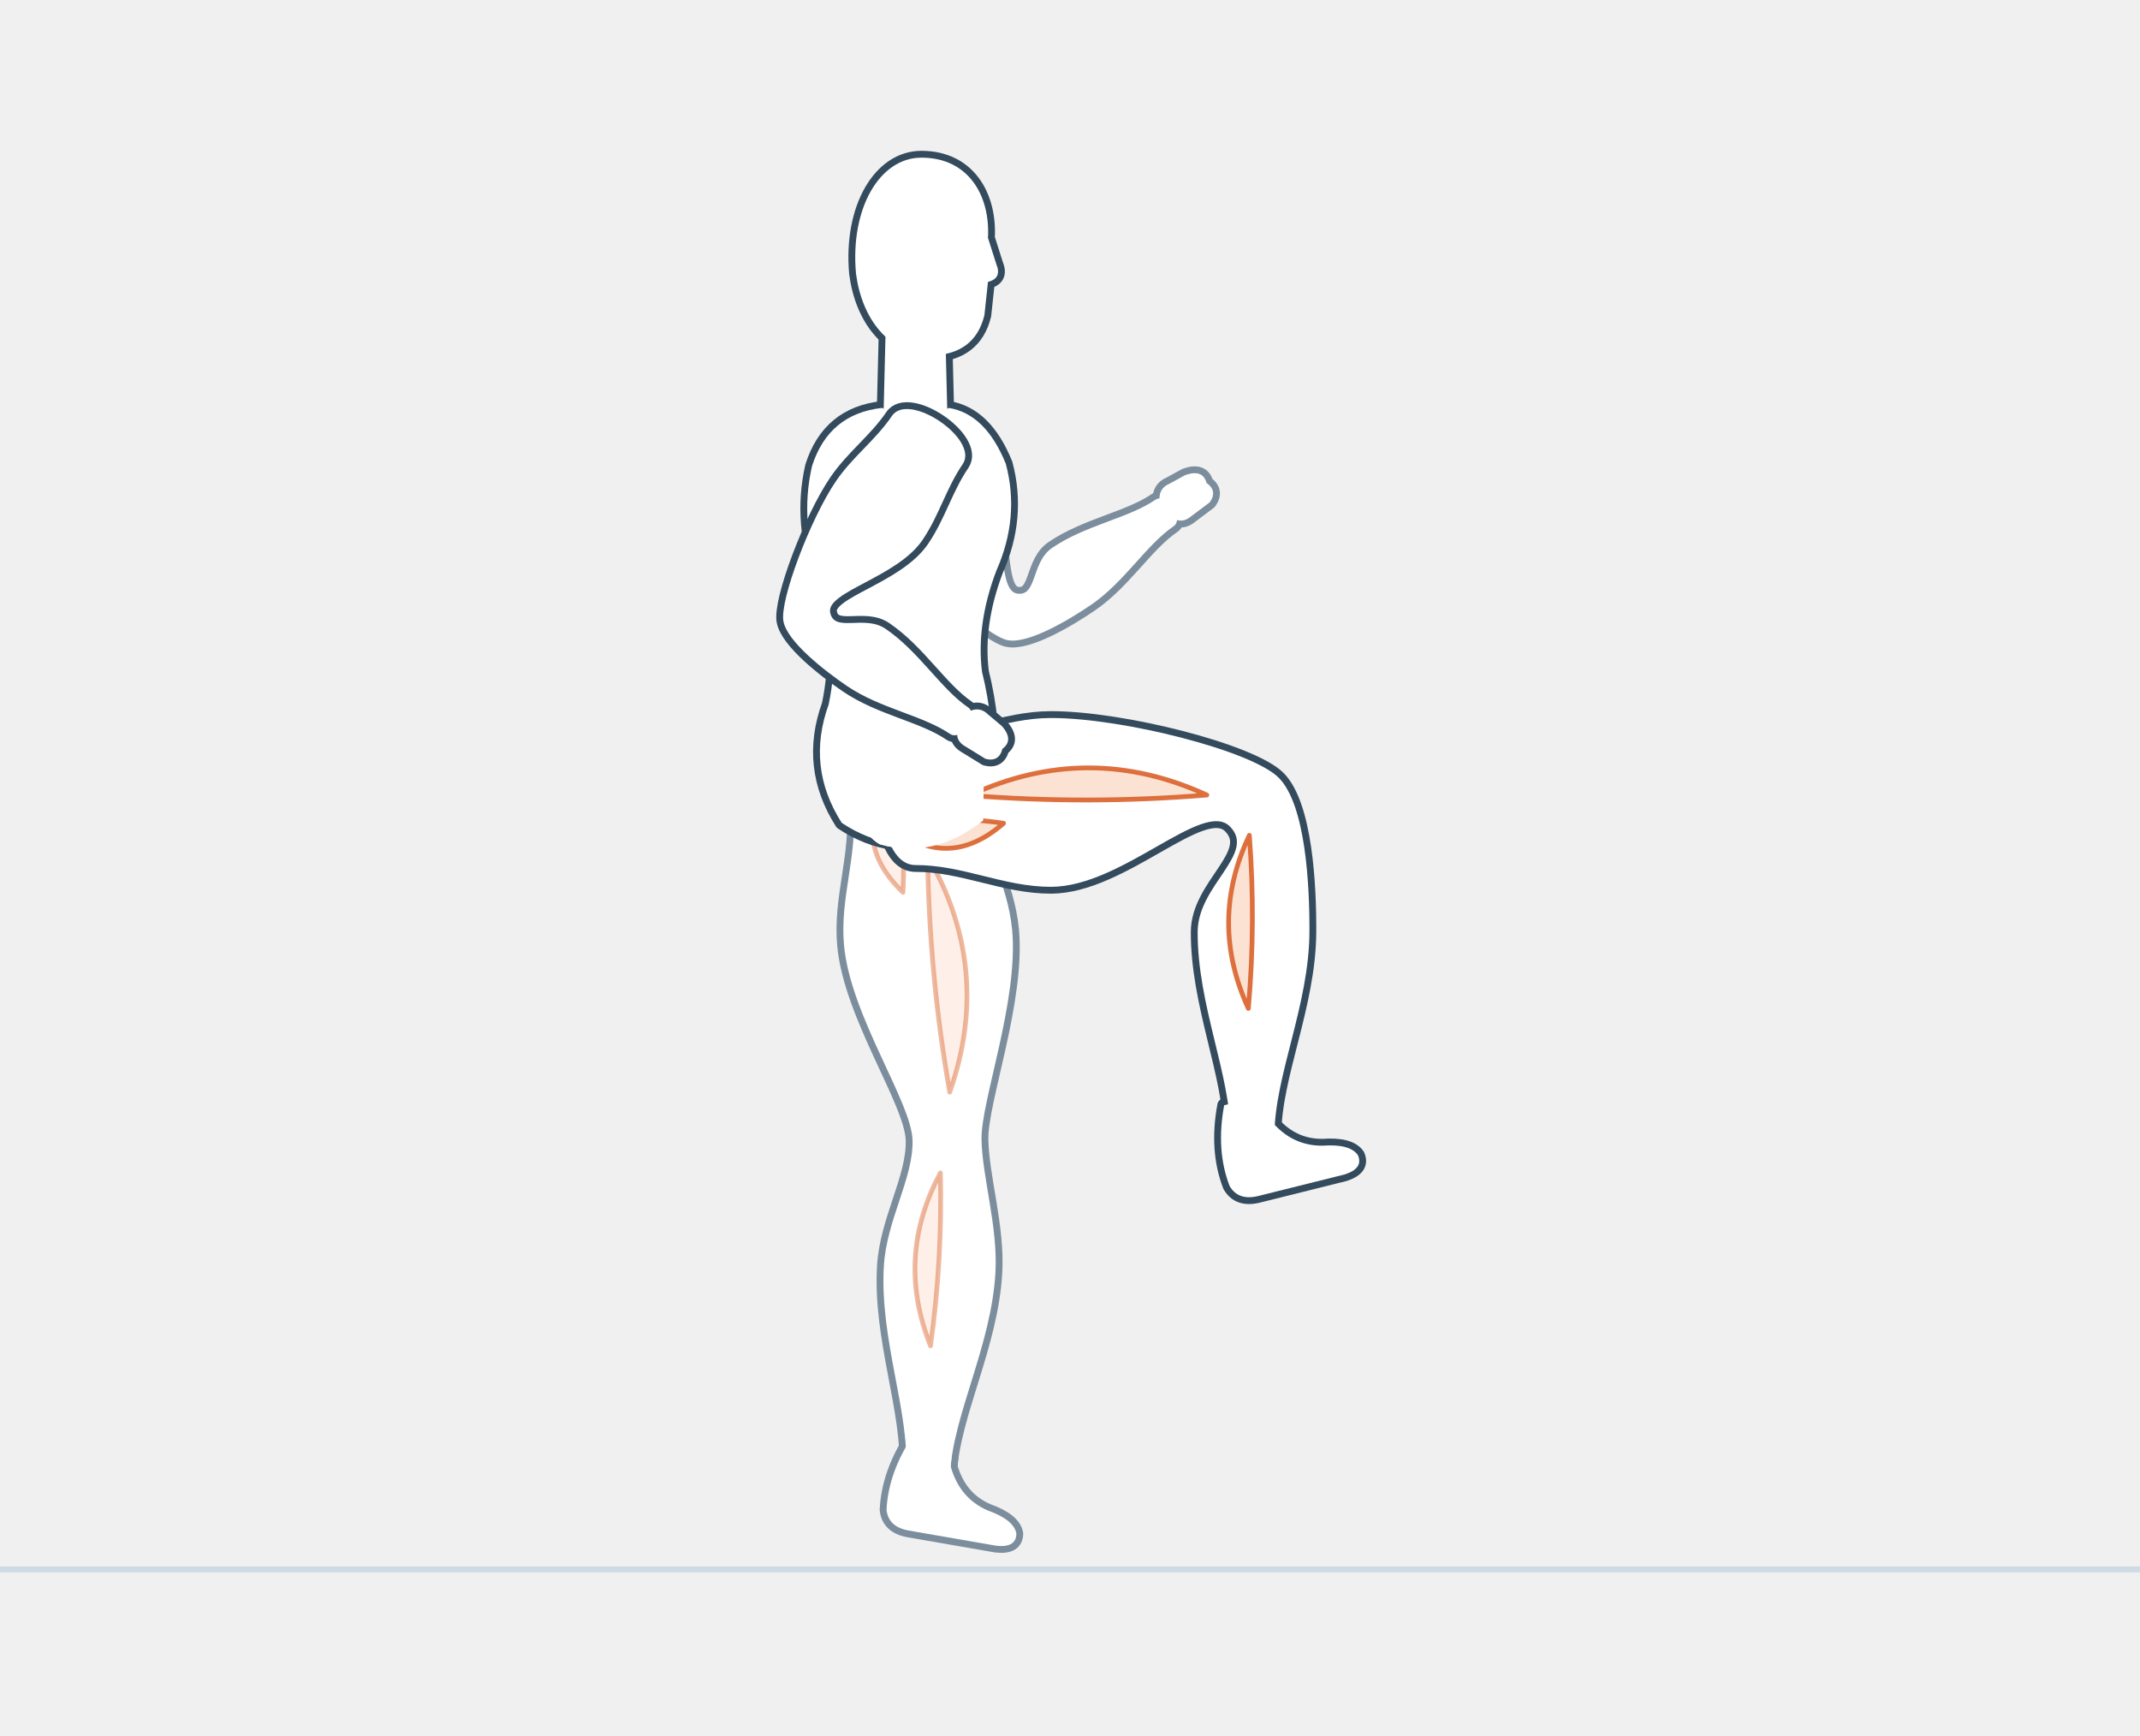
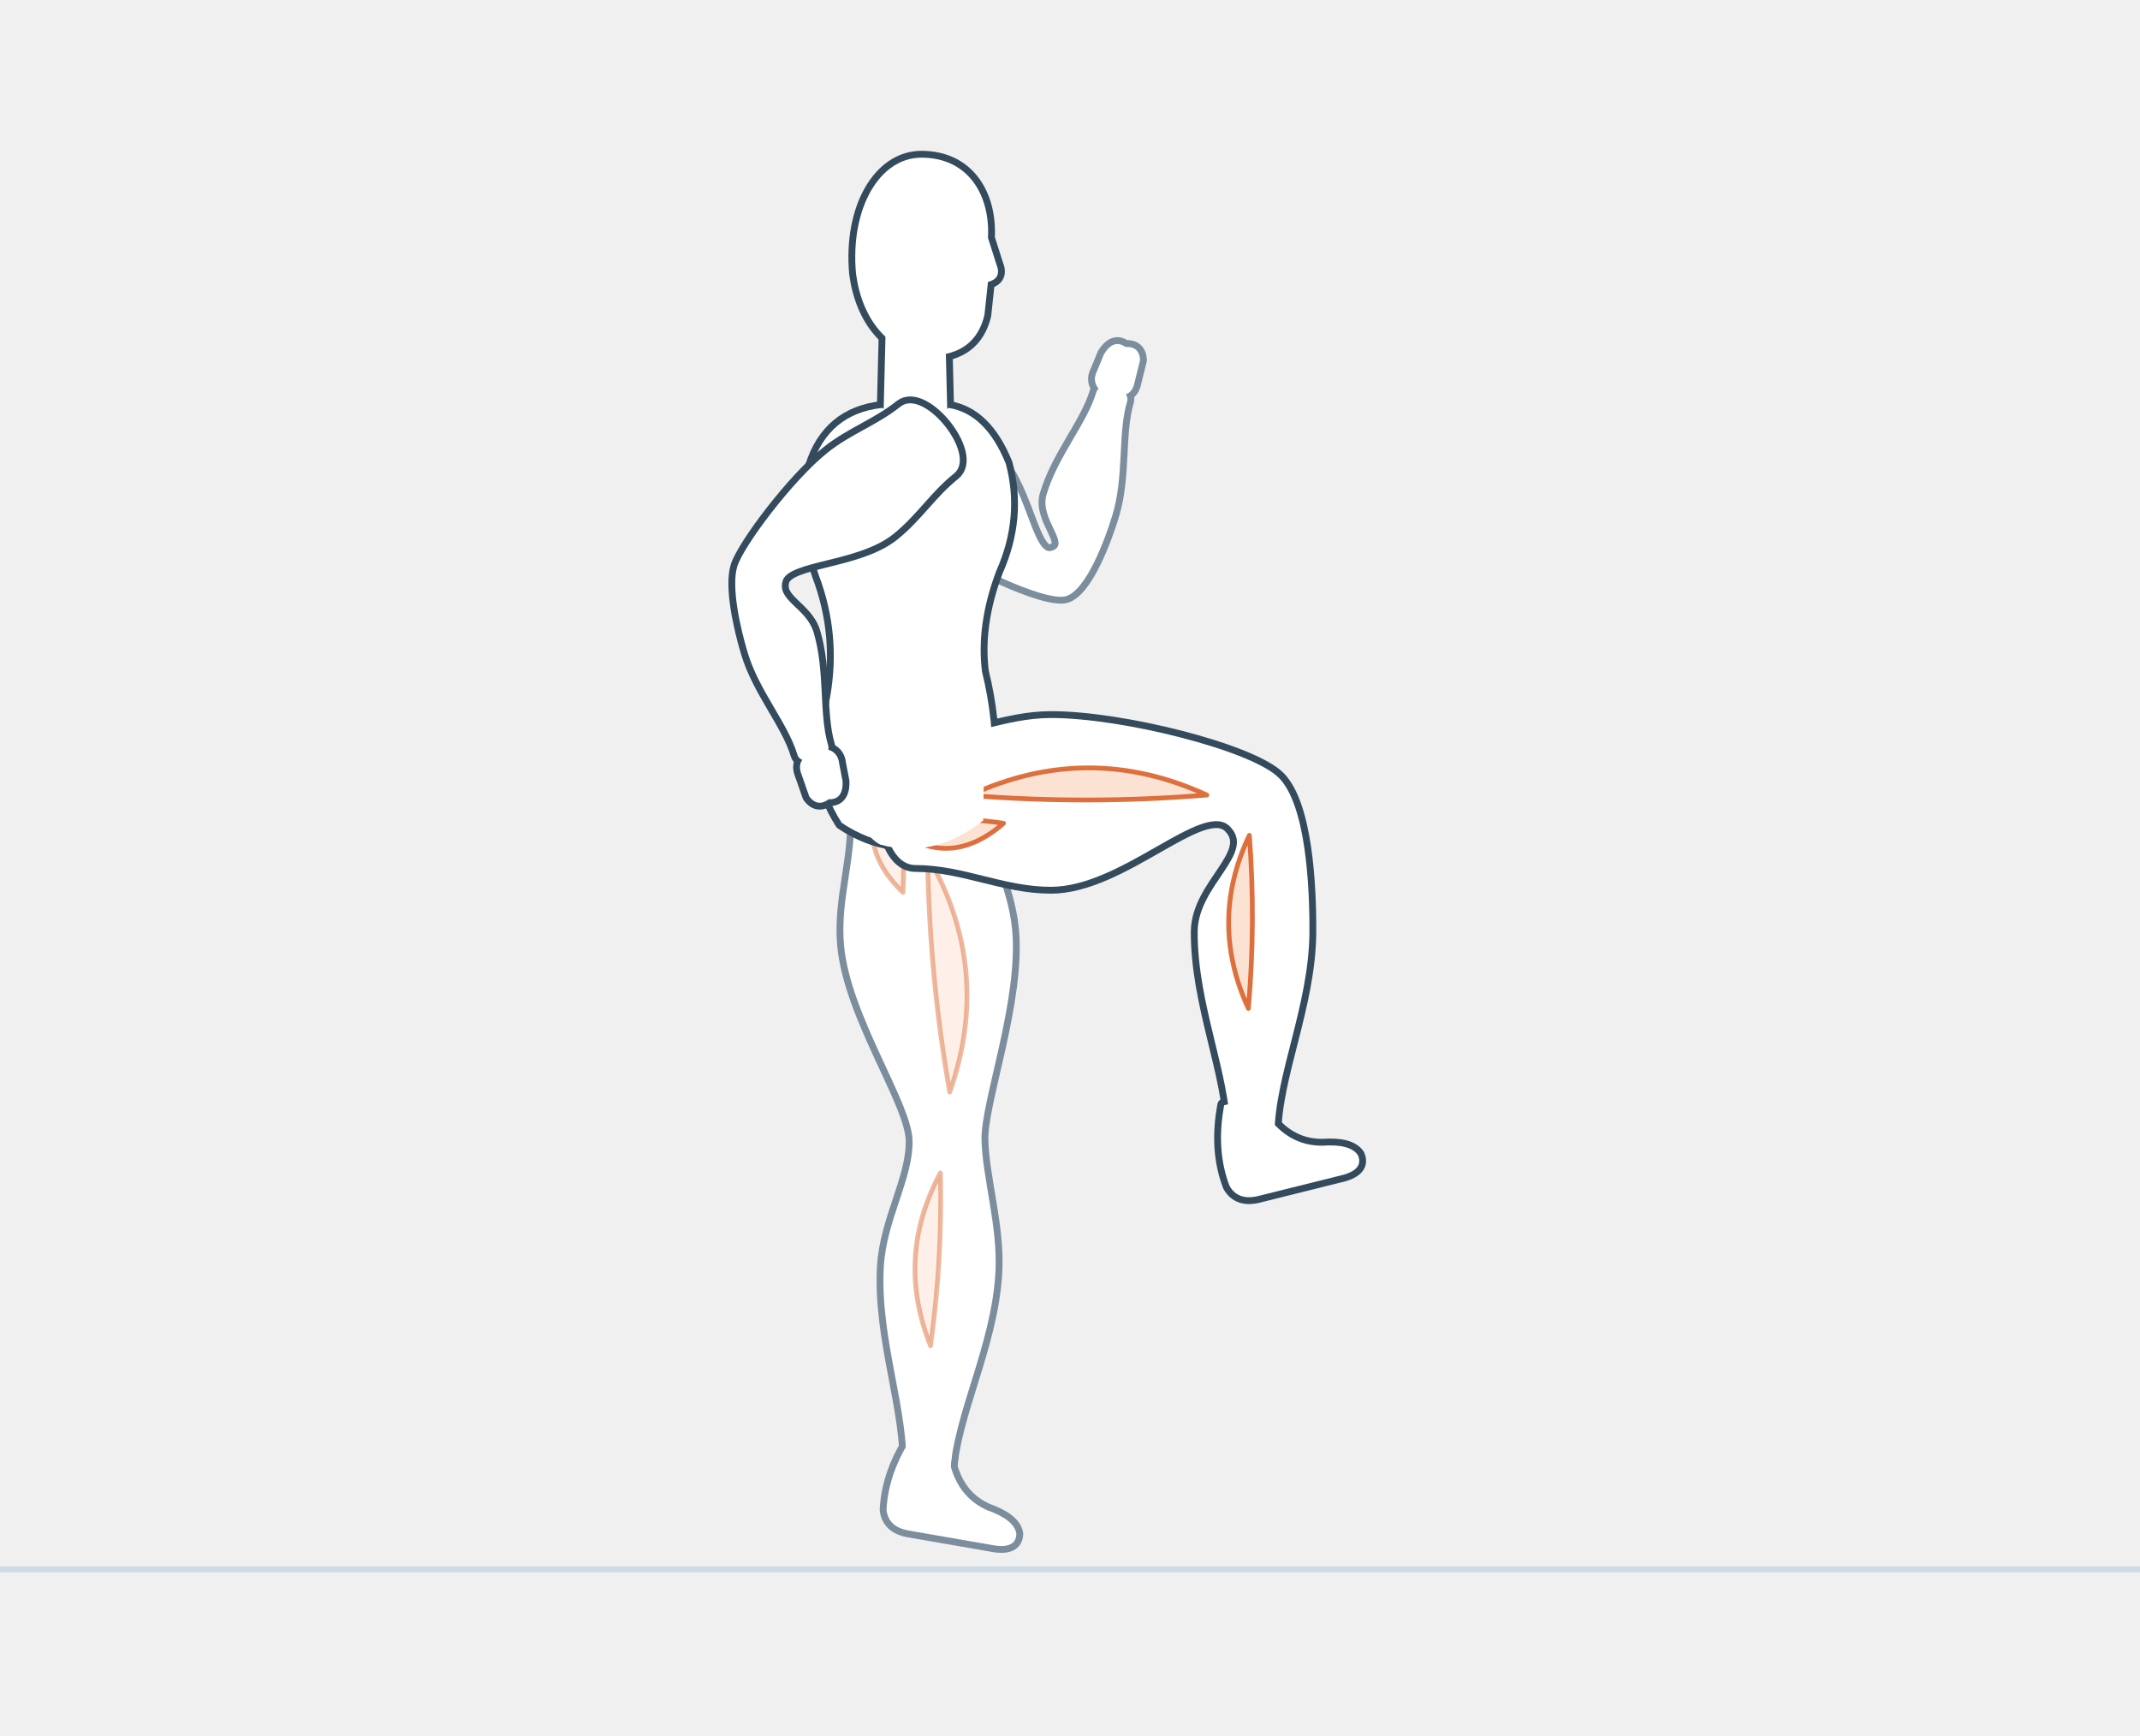
<svg xmlns="http://www.w3.org/2000/svg" viewBox="0 0 360 292">
  <path d="M0 264H360" stroke="#cedbe5" fill="none" />
  <g class="bw-human-athlete bw-human-outline bw-human-natural bw-human-sketch bw-human-side" stroke="#344b5e" stroke-width="1.05" stroke-linecap="round" stroke-linejoin="round">
    <g class="bw-silhouette-ink" stroke-width="2.3">
      <g class="bw-human-arm bw-human-arm-left" fill="#fff" stroke="#7c8e9d">
-         <path d="M144.051,78.076C146.890,82.240 148.002,86.711 150.841,90.875C155.099,97.122 166.032,107.032 169.535,107.695C173.038,108.358 179.950,104.192 183.536,101.747C189.171,97.905 192.803,91.677 197.414,88.533C199.310,87.241 196.268,82.779 194.372,84.072C189.761,87.215 182.636,88.321 177.001,92.162C173.415,94.607 174.526,100.498 171.023,99.835C167.520,99.172 169.641,87.207 165.383,80.961C162.544,76.797 158.788,74.129 155.949,69.964C153.110,65.800 141.212,73.912 144.051,78.076Z" />
+         <path d="M145.511,79.649C149.451,82.792 151.831,86.736 155.771,89.879C161.682,94.592 175.939,101.349 179.341,100.283C182.743,99.218 185.921,90.701 187.163,86.542C189.115,80.008 188.008,72.883 189.605,67.536C190.262,65.337 185.088,63.792 184.431,65.991C182.834,71.337 178.001,76.687 176.049,83.222C174.806,87.381 180.351,91.583 176.949,92.649C173.547,93.715 172.656,80.832 166.745,76.119C162.805,72.976 158.430,71.534 154.489,68.391C150.549,65.249 141.570,76.507 145.511,79.649Z" />
        <g display="none" class="bw-muscle-traces" data-side="left" />
-         <g class="bw-human-hand" transform="translate(198.785,84.331) rotate(-34.285)">
+         <g class="bw-human-hand" transform="translate(188.020,63.410) rotate(-73.368)">
          <path d="M-3,-2.2 Q-2,-4 0,-3.6 L3,-3.3 Q6,-2.5 5.2,-.2 Q6,2 3.8,2.8 L-.5,3 Q-3,3 -3,-.2Z" />
        </g>
      </g>
    </g>
    <g class="bw-silhouette-fill" stroke="none">
      <g class="bw-human-arm bw-human-arm-left" fill="#fff" stroke="none">
-         <path d="M144.051,78.076C146.890,82.240 148.002,86.711 150.841,90.875C155.099,97.122 166.032,107.032 169.535,107.695C173.038,108.358 179.950,104.192 183.536,101.747C189.171,97.905 192.803,91.677 197.414,88.533C199.310,87.241 196.268,82.779 194.372,84.072C189.761,87.215 182.636,88.321 177.001,92.162C173.415,94.607 174.526,100.498 171.023,99.835C167.520,99.172 169.641,87.207 165.383,80.961C162.544,76.797 158.788,74.129 155.949,69.964C153.110,65.800 141.212,73.912 144.051,78.076Z" />
+         <path d="M145.511,79.649C149.451,82.792 151.831,86.736 155.771,89.879C161.682,94.592 175.939,101.349 179.341,100.283C182.743,99.218 185.921,90.701 187.163,86.542C189.115,80.008 188.008,72.883 189.605,67.536C190.262,65.337 185.088,63.792 184.431,65.991C182.834,71.337 178.001,76.687 176.049,83.222C174.806,87.381 180.351,91.583 176.949,92.649C173.547,93.715 172.656,80.832 166.745,76.119C162.805,72.976 158.430,71.534 154.489,68.391C150.549,65.249 141.570,76.507 145.511,79.649Z" />
        <g class="bw-muscle-traces" data-side="left" />
-         <g class="bw-human-hand" transform="translate(198.785,84.331) rotate(-34.285)">
+         <g class="bw-human-hand" transform="translate(188.020,63.410) rotate(-73.368)">
          <path d="M-3,-2.2 Q-2,-4 0,-3.6 L3,-3.3 Q6,-2.5 5.2,-.2 Q6,2 3.8,2.8 L-.5,3 Q-3,3 -3,-.2Z" />
        </g>
      </g>
    </g>
    <g class="bw-silhouette-ink" stroke-width="2.3">
      <g class="bw-human-leg bw-human-leg-left" fill="#fff" stroke="#7c8e9d">
        <path d="M143.546,135.999C144.290,143.944 141.244,151.100 141.988,159.045C143.104,170.963 153.399,185.438 153.516,191.877C153.633,198.316 149.131,205.212 148.683,213.039C147.980,225.339 152.999,237.405 152.423,247.469C152.243,250.609 159.631,251.032 159.811,247.892C160.387,237.828 166.749,226.413 167.453,214.113C167.900,206.286 165.231,198.106 165.114,191.667C164.998,185.228 171.380,168.314 170.264,156.397C169.520,148.451 165.198,141.986 164.454,134.041C163.769,126.723 142.860,128.681 143.546,135.999Z" />
        <g display="none" class="bw-muscle-traces" data-side="left">
          <g data-muscle="quadriceps">
            <path d="M156.045,143.988Q167.065,162.994 159.766,183.715Q156.303,164.002 156.045,143.988Z" fill="#f59e6b" fill-opacity="0.16" stroke="#d9622b" stroke-width=".8" stroke-opacity="0.45" />
          </g>
          <g data-muscle="glutes">
            <path d="M150.090,130.806Q142.630,141.237 151.897,150.102Q152.457,140.317 150.090,130.806Z" fill="#f59e6b" fill-opacity="0.16" stroke="#d9622b" stroke-width=".8" stroke-opacity="0.45" />
          </g>
          <g data-muscle="calves">
            <path d="M158.197,197.317Q150.576,211.465 156.534,226.389Q158.553,211.921 158.197,197.317Z" fill="#f59e6b" fill-opacity="0.16" stroke="#d9622b" stroke-width=".8" stroke-opacity="0.45" />
          </g>
        </g>
        <g class="bw-human-shoe bw-human-foot" transform="translate(156.117,247.680) rotate(9.847)" fill="#fff">
          <path d="M-3.4,-6 Q-6.6,1 -5.8,7.4 Q-5,10.2 -1.5,10.2 L13.4,10.2 Q16.8,10 16.4,7.6 Q15.6,5.4 11,4.6 Q6,3.4 3.6,-1.6 L3.2,-6 Z" />
        </g>
      </g>
    </g>
    <g class="bw-silhouette-fill" stroke="none">
      <g class="bw-human-leg bw-human-leg-left" fill="#fff" stroke="none">
        <path d="M143.546,135.999C144.290,143.944 141.244,151.100 141.988,159.045C143.104,170.963 153.399,185.438 153.516,191.877C153.633,198.316 149.131,205.212 148.683,213.039C147.980,225.339 152.999,237.405 152.423,247.469C152.243,250.609 159.631,251.032 159.811,247.892C160.387,237.828 166.749,226.413 167.453,214.113C167.900,206.286 165.231,198.106 165.114,191.667C164.998,185.228 171.380,168.314 170.264,156.397C169.520,148.451 165.198,141.986 164.454,134.041C163.769,126.723 142.860,128.681 143.546,135.999Z" />
        <g class="bw-muscle-traces" data-side="left">
          <g data-muscle="quadriceps">
            <path d="M156.045,143.988Q167.065,162.994 159.766,183.715Q156.303,164.002 156.045,143.988Z" fill="#f59e6b" fill-opacity="0.16" stroke="#d9622b" stroke-width=".8" stroke-opacity="0.45" />
          </g>
          <g data-muscle="glutes">
            <path d="M150.090,130.806Q142.630,141.237 151.897,150.102Q152.457,140.317 150.090,130.806Z" fill="#f59e6b" fill-opacity="0.16" stroke="#d9622b" stroke-width=".8" stroke-opacity="0.45" />
          </g>
          <g data-muscle="calves">
            <path d="M158.197,197.317Q150.576,211.465 156.534,226.389Q158.553,211.921 158.197,197.317Z" fill="#f59e6b" fill-opacity="0.16" stroke="#d9622b" stroke-width=".8" stroke-opacity="0.45" />
          </g>
        </g>
        <g class="bw-human-shoe bw-human-foot" transform="translate(156.117,247.680) rotate(9.847)" fill="#fff">
          <path d="M-3.4,-6 Q-6.6,1 -5.8,7.4 Q-5,10.2 -1.5,10.2 L13.4,10.2 Q16.8,10 16.4,7.6 Q15.6,5.4 11,4.6 Q6,3.4 3.6,-1.6 L3.2,-6 Z" />
        </g>
      </g>
    </g>
    <g class="bw-silhouette-ink" stroke-width="2.3">
      <g class="bw-human-torso" transform="translate(154.000,135.020) rotate(0.000)">
        <g transform="translate(0 -67) rotate(0.000) scale(1) translate(0 67)">
          <path d="M-5,-80L-5.4,-64Q0,-61.5 5.4,-64L5,-80Z" fill="#fff" />
          <path d="M1,-108.5C9,-108.5 12.6,-102 12.2,-95L13.6,-90.6Q14.6,-88.2 12.2,-87.6L11.6,-82Q10,-75.4 2.6,-75.2C-4.6,-75.6 -9,-81.4 -10,-89C-11,-100 -6,-108.5 1,-108.5Z" fill="#fff" />
        </g>
        <g transform="scale(1.000 1)">
          <path d="M-5.6,-66.4Q-14.6,-65.4 -17.4,-56.6Q-19.6,-47 -15.800,-37Q-12.400,-27 -14.6,-16.5Q-18.4,-6 -12.4,3.4Q-4,9 6,6Q12.6,3.6 13,-5Q13.2,-14 11.2,-22Q10.2,-30 13.6,-39Q17.6,-48 15.2,-57Q11.8,-65.4 5.6,-66.4Q0,-63.2 -5.6,-66.4Z" fill="#fff" />
          <g display="none" class="bw-muscle-traces bw-torso-muscles" />
        </g>
      </g>
      <g class="bw-human-leg bw-human-leg-right" fill="#fff" stroke="#344b5e">
        <path d="M154.017,145.520C161.997,145.507 168.844,149.195 176.824,149.182C188.794,149.162 202.346,134.456 206.891,139.019C211.435,143.581 201.522,148.872 201.478,156.712C201.408,169.032 207.042,180.824 206.986,190.904C206.968,194.049 214.368,194.090 214.386,190.945C214.442,180.865 220.208,169.138 220.277,156.818C220.321,148.978 219.654,135.395 215.109,130.832C210.564,126.270 188.746,120.762 176.776,120.782C168.796,120.796 161.963,124.507 153.983,124.520C146.633,124.532 146.667,145.532 154.017,145.520Z" />
        <g display="none" class="bw-muscle-traces" data-side="right">
          <g data-muscle="quadriceps">
            <path d="M163.118,133.805Q183.053,124.572 203.018,133.739Q183.071,135.382 163.118,133.805Z" fill="#f59e6b" fill-opacity="0.3" stroke="#d9622b" stroke-width=".8" stroke-opacity="0.9" />
          </g>
          <g data-muscle="glutes">
            <path d="M149.446,138.528Q159.150,146.912 168.826,138.495Q159.133,137.042 149.446,138.528Z" fill="#f59e6b" fill-opacity="0.3" stroke="#d9622b" stroke-width=".8" stroke-opacity="0.9" />
          </g>
          <g data-muscle="calves">
            <path d="M210.169,140.521Q203.287,155.042 210.005,169.640Q211.277,155.087 210.169,140.521Z" fill="#f59e6b" fill-opacity="0.3" stroke="#d9622b" stroke-width=".8" stroke-opacity="0.9" />
          </g>
        </g>
        <g class="bw-human-shoe bw-human-foot" transform="translate(210.686,190.925) rotate(-14.000)" fill="#fff">
          <path d="M-3.4,-6 Q-6.6,1 -5.8,7.4 Q-5,10.2 -1.5,10.2 L13.4,10.2 Q16.8,10 16.4,7.6 Q15.6,5.4 11,4.6 Q6,3.4 3.6,-1.6 L3.2,-6 Z" />
        </g>
      </g>
      <g transform="translate(154.000,135.020) rotate(0.000)" fill="#fff" stroke="none">
        <path d="M-12,-12Q0,-9 11.6,-12L11.4,3Q3,9.6 -6,7Q-11.4,4 -12,-12Z" />
      </g>
    </g>
    <g class="bw-silhouette-fill" stroke="none">
      <g class="bw-human-torso" transform="translate(154.000,135.020) rotate(0.000)">
        <g transform="translate(0 -67) rotate(0.000) scale(1) translate(0 67)">
          <path d="M-5,-80L-5.4,-64Q0,-61.5 5.4,-64L5,-80Z" fill="#fff" />
          <path d="M1,-108.5C9,-108.5 12.6,-102 12.2,-95L13.6,-90.6Q14.6,-88.2 12.2,-87.6L11.6,-82Q10,-75.4 2.6,-75.2C-4.6,-75.6 -9,-81.4 -10,-89C-11,-100 -6,-108.5 1,-108.5Z" fill="#fff" />
        </g>
        <g transform="scale(1.000 1)">
          <path d="M-5.6,-66.4Q-14.6,-65.4 -17.4,-56.6Q-19.6,-47 -15.800,-37Q-12.400,-27 -14.6,-16.5Q-18.4,-6 -12.4,3.4Q-4,9 6,6Q12.6,3.6 13,-5Q13.2,-14 11.2,-22Q10.2,-30 13.6,-39Q17.6,-48 15.2,-57Q11.8,-65.4 5.6,-66.4Q0,-63.2 -5.6,-66.4Z" fill="#fff" />
          <g class="bw-muscle-traces bw-torso-muscles" />
        </g>
      </g>
      <g class="bw-human-leg bw-human-leg-right" fill="#fff" stroke="none">
        <path d="M154.017,145.520C161.997,145.507 168.844,149.195 176.824,149.182C188.794,149.162 202.346,134.456 206.891,139.019C211.435,143.581 201.522,148.872 201.478,156.712C201.408,169.032 207.042,180.824 206.986,190.904C206.968,194.049 214.368,194.090 214.386,190.945C214.442,180.865 220.208,169.138 220.277,156.818C220.321,148.978 219.654,135.395 215.109,130.832C210.564,126.270 188.746,120.762 176.776,120.782C168.796,120.796 161.963,124.507 153.983,124.520C146.633,124.532 146.667,145.532 154.017,145.520Z" />
        <g class="bw-muscle-traces" data-side="right">
          <g data-muscle="quadriceps">
            <path d="M163.118,133.805Q183.053,124.572 203.018,133.739Q183.071,135.382 163.118,133.805Z" fill="#f59e6b" fill-opacity="0.3" stroke="#d9622b" stroke-width=".8" stroke-opacity="0.9" />
          </g>
          <g data-muscle="glutes">
            <path d="M149.446,138.528Q159.150,146.912 168.826,138.495Q159.133,137.042 149.446,138.528Z" fill="#f59e6b" fill-opacity="0.3" stroke="#d9622b" stroke-width=".8" stroke-opacity="0.9" />
          </g>
          <g data-muscle="calves">
            <path d="M210.169,140.521Q203.287,155.042 210.005,169.640Q211.277,155.087 210.169,140.521Z" fill="#f59e6b" fill-opacity="0.3" stroke="#d9622b" stroke-width=".8" stroke-opacity="0.9" />
          </g>
        </g>
        <g class="bw-human-shoe bw-human-foot" transform="translate(210.686,190.925) rotate(-14.000)" fill="#fff">
          <path d="M-3.4,-6 Q-6.6,1 -5.8,7.4 Q-5,10.2 -1.5,10.2 L13.4,10.2 Q16.8,10 16.4,7.6 Q15.6,5.4 11,4.6 Q6,3.4 3.6,-1.6 L3.2,-6 Z" />
        </g>
      </g>
      <g transform="translate(154.000,135.020) rotate(0.000)" fill="#fff" stroke="none">
        <path d="M-12,-12Q0,-9 11.6,-12L11.4,3Q3,9.6 -6,7Q-11.4,4 -12,-12Z" />
      </g>
    </g>
    <g class="bw-silhouette-ink" stroke-width="2.3">
      <g class="bw-human-arm bw-human-arm-right" fill="#fff" stroke="#344b5e">
-         <path d="M150.051,69.964C147.212,74.129 143.456,76.797 140.617,80.961C136.359,87.207 131.128,101.006 131.791,104.509C132.454,108.012 138.857,112.923 142.443,115.368C148.078,119.209 155.203,120.315 159.814,123.458C161.710,124.751 164.752,120.289 162.856,118.997C158.245,115.853 154.612,109.625 148.977,105.783C145.392,103.338 140.314,106.524 139.651,103.021C138.988,99.518 150.901,97.122 155.159,90.875C157.998,86.711 159.110,82.240 161.949,78.076C164.788,73.912 152.890,65.800 150.051,69.964Z" />
+         <path d="M151.511,68.391C147.570,71.534 143.195,72.976 139.255,76.119C133.344,80.832 125.104,91.869 124.038,95.270C122.972,98.672 124.516,105.552 125.758,109.711C127.710,116.245 132.543,121.596 134.141,126.942C134.797,129.141 139.972,127.596 139.315,125.397C137.718,120.050 138.824,112.925 136.872,106.391C135.630,102.232 130.606,101.064 131.672,97.662C132.738,94.261 144.318,94.592 150.229,89.879C154.169,86.736 156.549,82.792 160.489,79.649C164.430,76.507 155.451,65.249 151.511,68.391Z" />
        <g display="none" class="bw-muscle-traces" data-side="right" />
-         <g class="bw-human-hand" transform="translate(164.227,123.199) rotate(34.285)">
+         <g class="bw-human-hand" transform="translate(137.729,129.523) rotate(73.368)">
          <path d="M-3,-2.2 Q-2,-4 0,-3.6 L3,-3.3 Q6,-2.5 5.2,-.2 Q6,2 3.8,2.8 L-.5,3 Q-3,3 -3,-.2Z" />
        </g>
      </g>
    </g>
    <g class="bw-silhouette-fill" stroke="none">
      <g class="bw-human-arm bw-human-arm-right" fill="#fff" stroke="none">
-         <path d="M150.051,69.964C147.212,74.129 143.456,76.797 140.617,80.961C136.359,87.207 131.128,101.006 131.791,104.509C132.454,108.012 138.857,112.923 142.443,115.368C148.078,119.209 155.203,120.315 159.814,123.458C161.710,124.751 164.752,120.289 162.856,118.997C158.245,115.853 154.612,109.625 148.977,105.783C145.392,103.338 140.314,106.524 139.651,103.021C138.988,99.518 150.901,97.122 155.159,90.875C157.998,86.711 159.110,82.240 161.949,78.076C164.788,73.912 152.890,65.800 150.051,69.964Z" />
+         <path d="M151.511,68.391C147.570,71.534 143.195,72.976 139.255,76.119C133.344,80.832 125.104,91.869 124.038,95.270C122.972,98.672 124.516,105.552 125.758,109.711C127.710,116.245 132.543,121.596 134.141,126.942C134.797,129.141 139.972,127.596 139.315,125.397C137.718,120.050 138.824,112.925 136.872,106.391C135.630,102.232 130.606,101.064 131.672,97.662C132.738,94.261 144.318,94.592 150.229,89.879C154.169,86.736 156.549,82.792 160.489,79.649C164.430,76.507 155.451,65.249 151.511,68.391Z" />
        <g class="bw-muscle-traces" data-side="right" />
-         <g class="bw-human-hand" transform="translate(164.227,123.199) rotate(34.285)">
+         <g class="bw-human-hand" transform="translate(137.729,129.523) rotate(73.368)">
          <path d="M-3,-2.2 Q-2,-4 0,-3.6 L3,-3.3 Q6,-2.5 5.2,-.2 Q6,2 3.8,2.8 L-.5,3 Q-3,3 -3,-.2Z" />
        </g>
      </g>
    </g>
  </g>
</svg>
